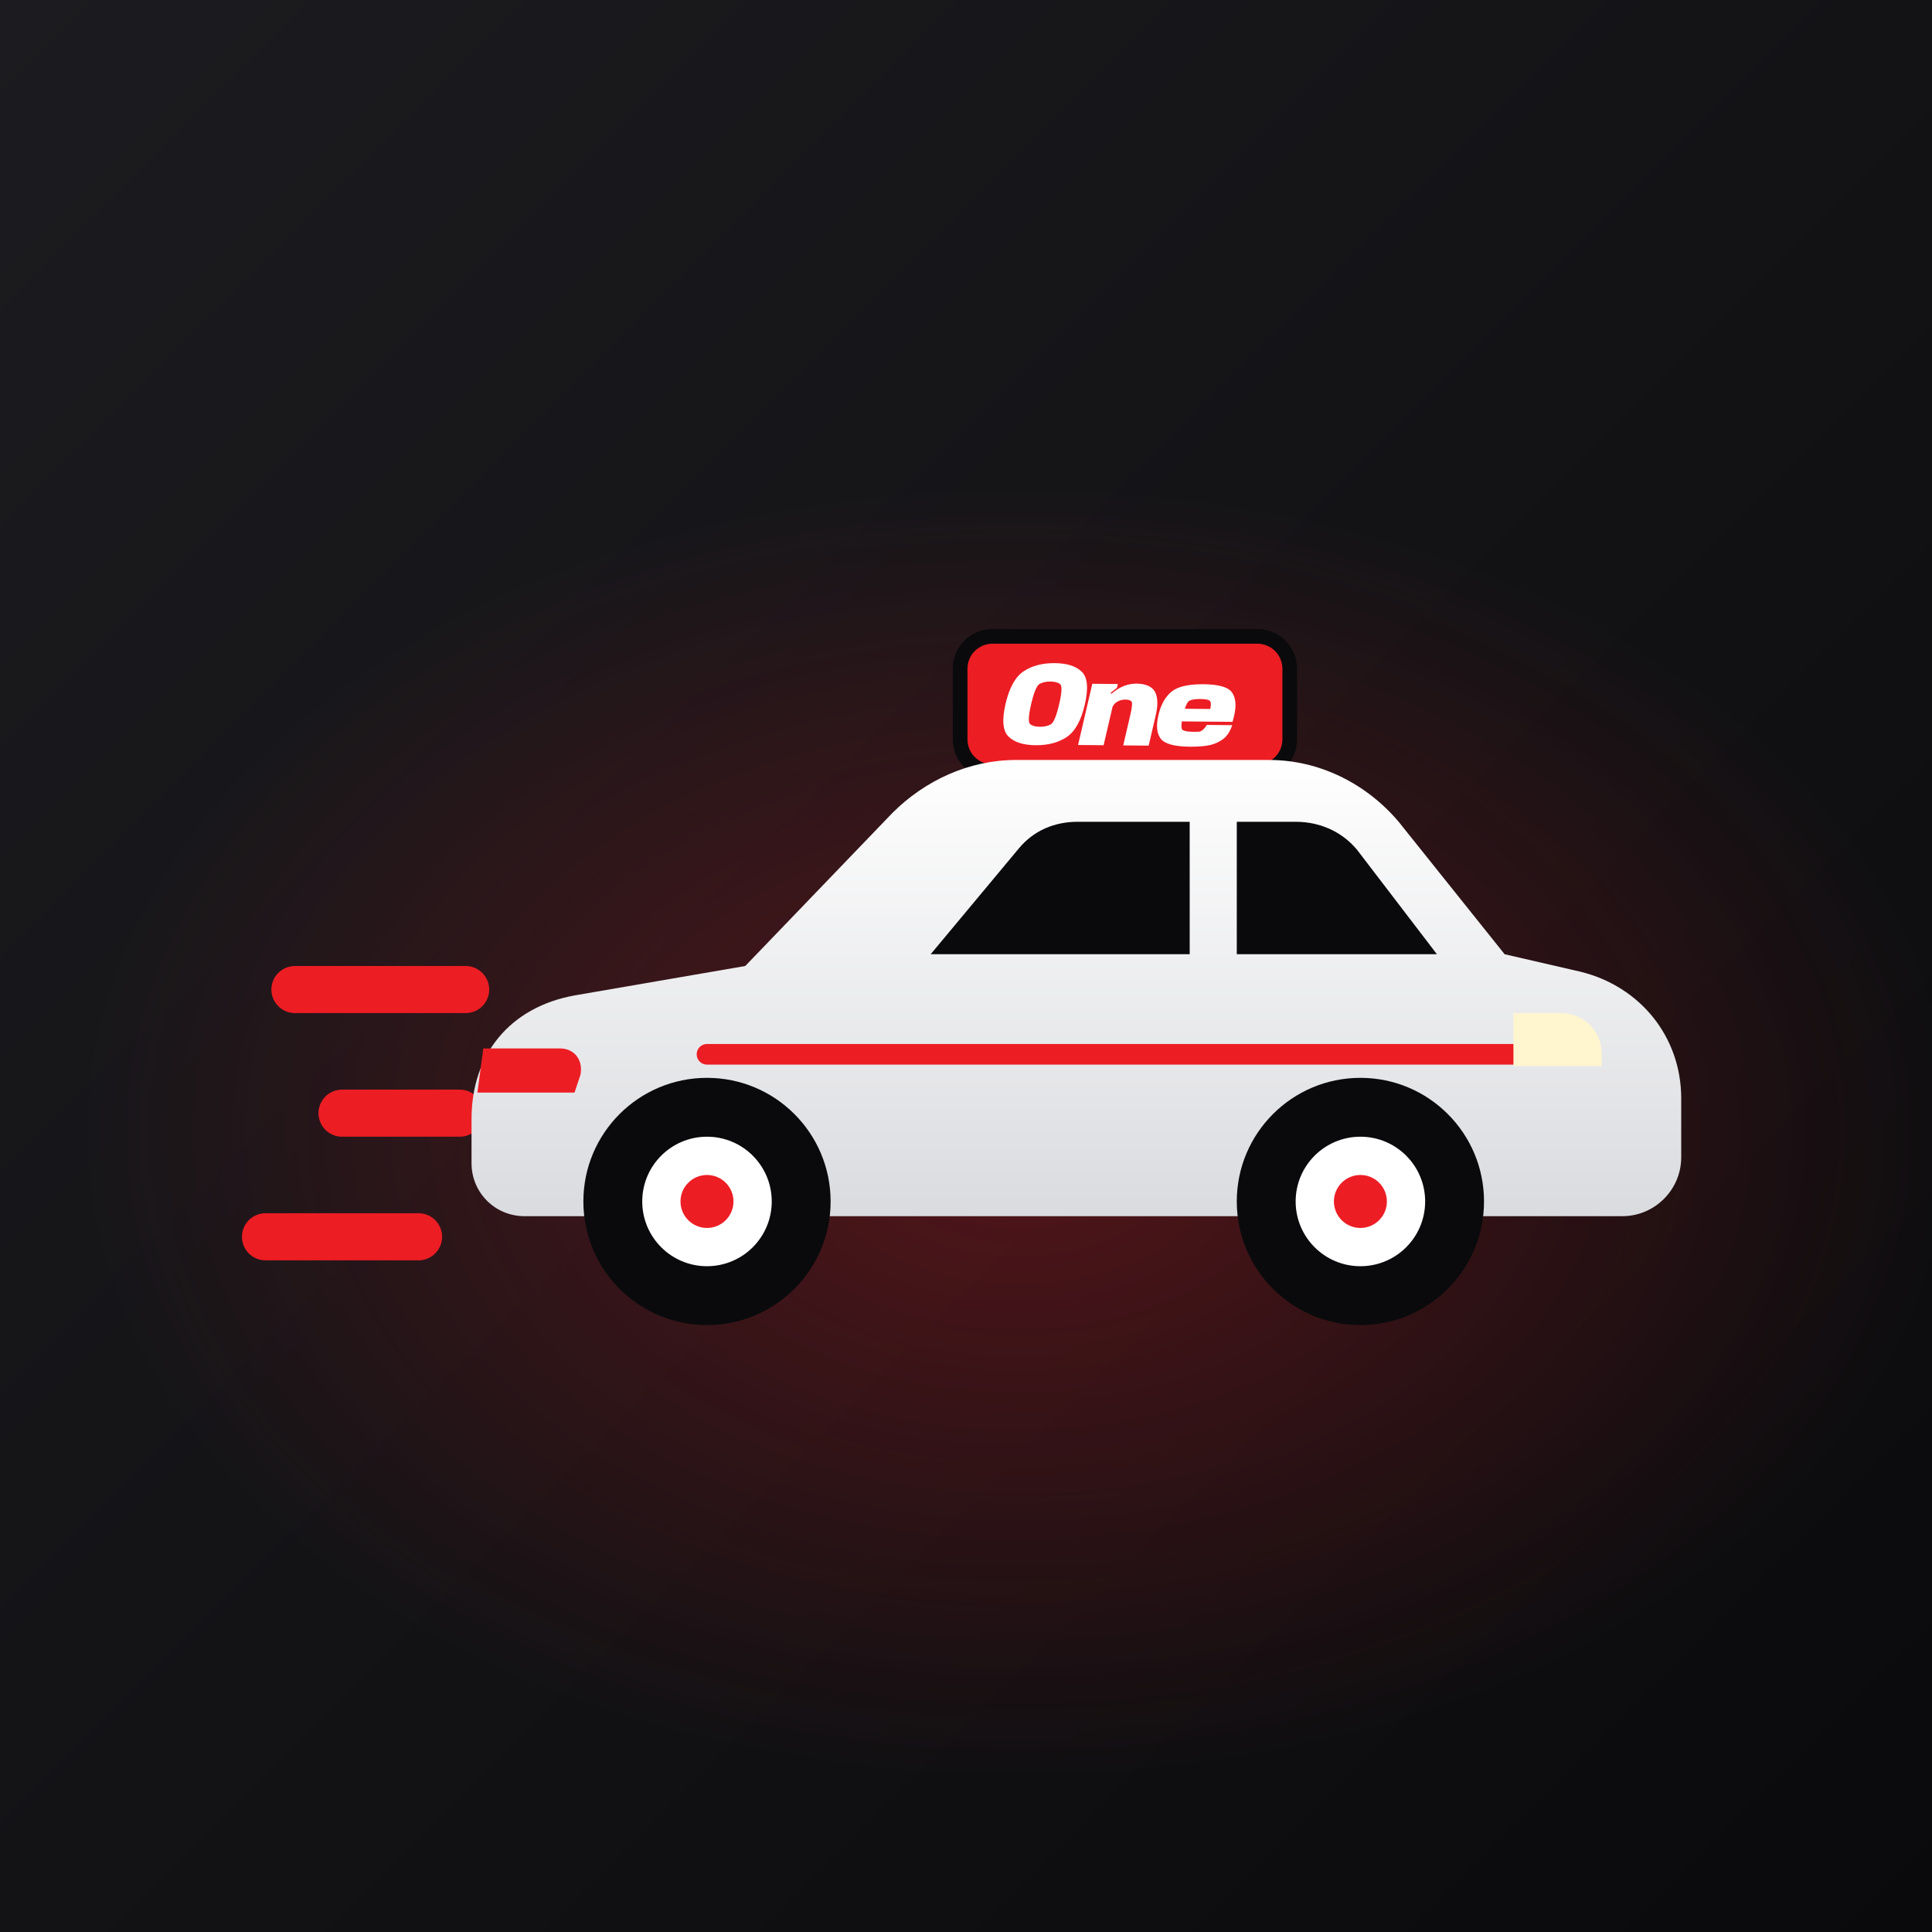
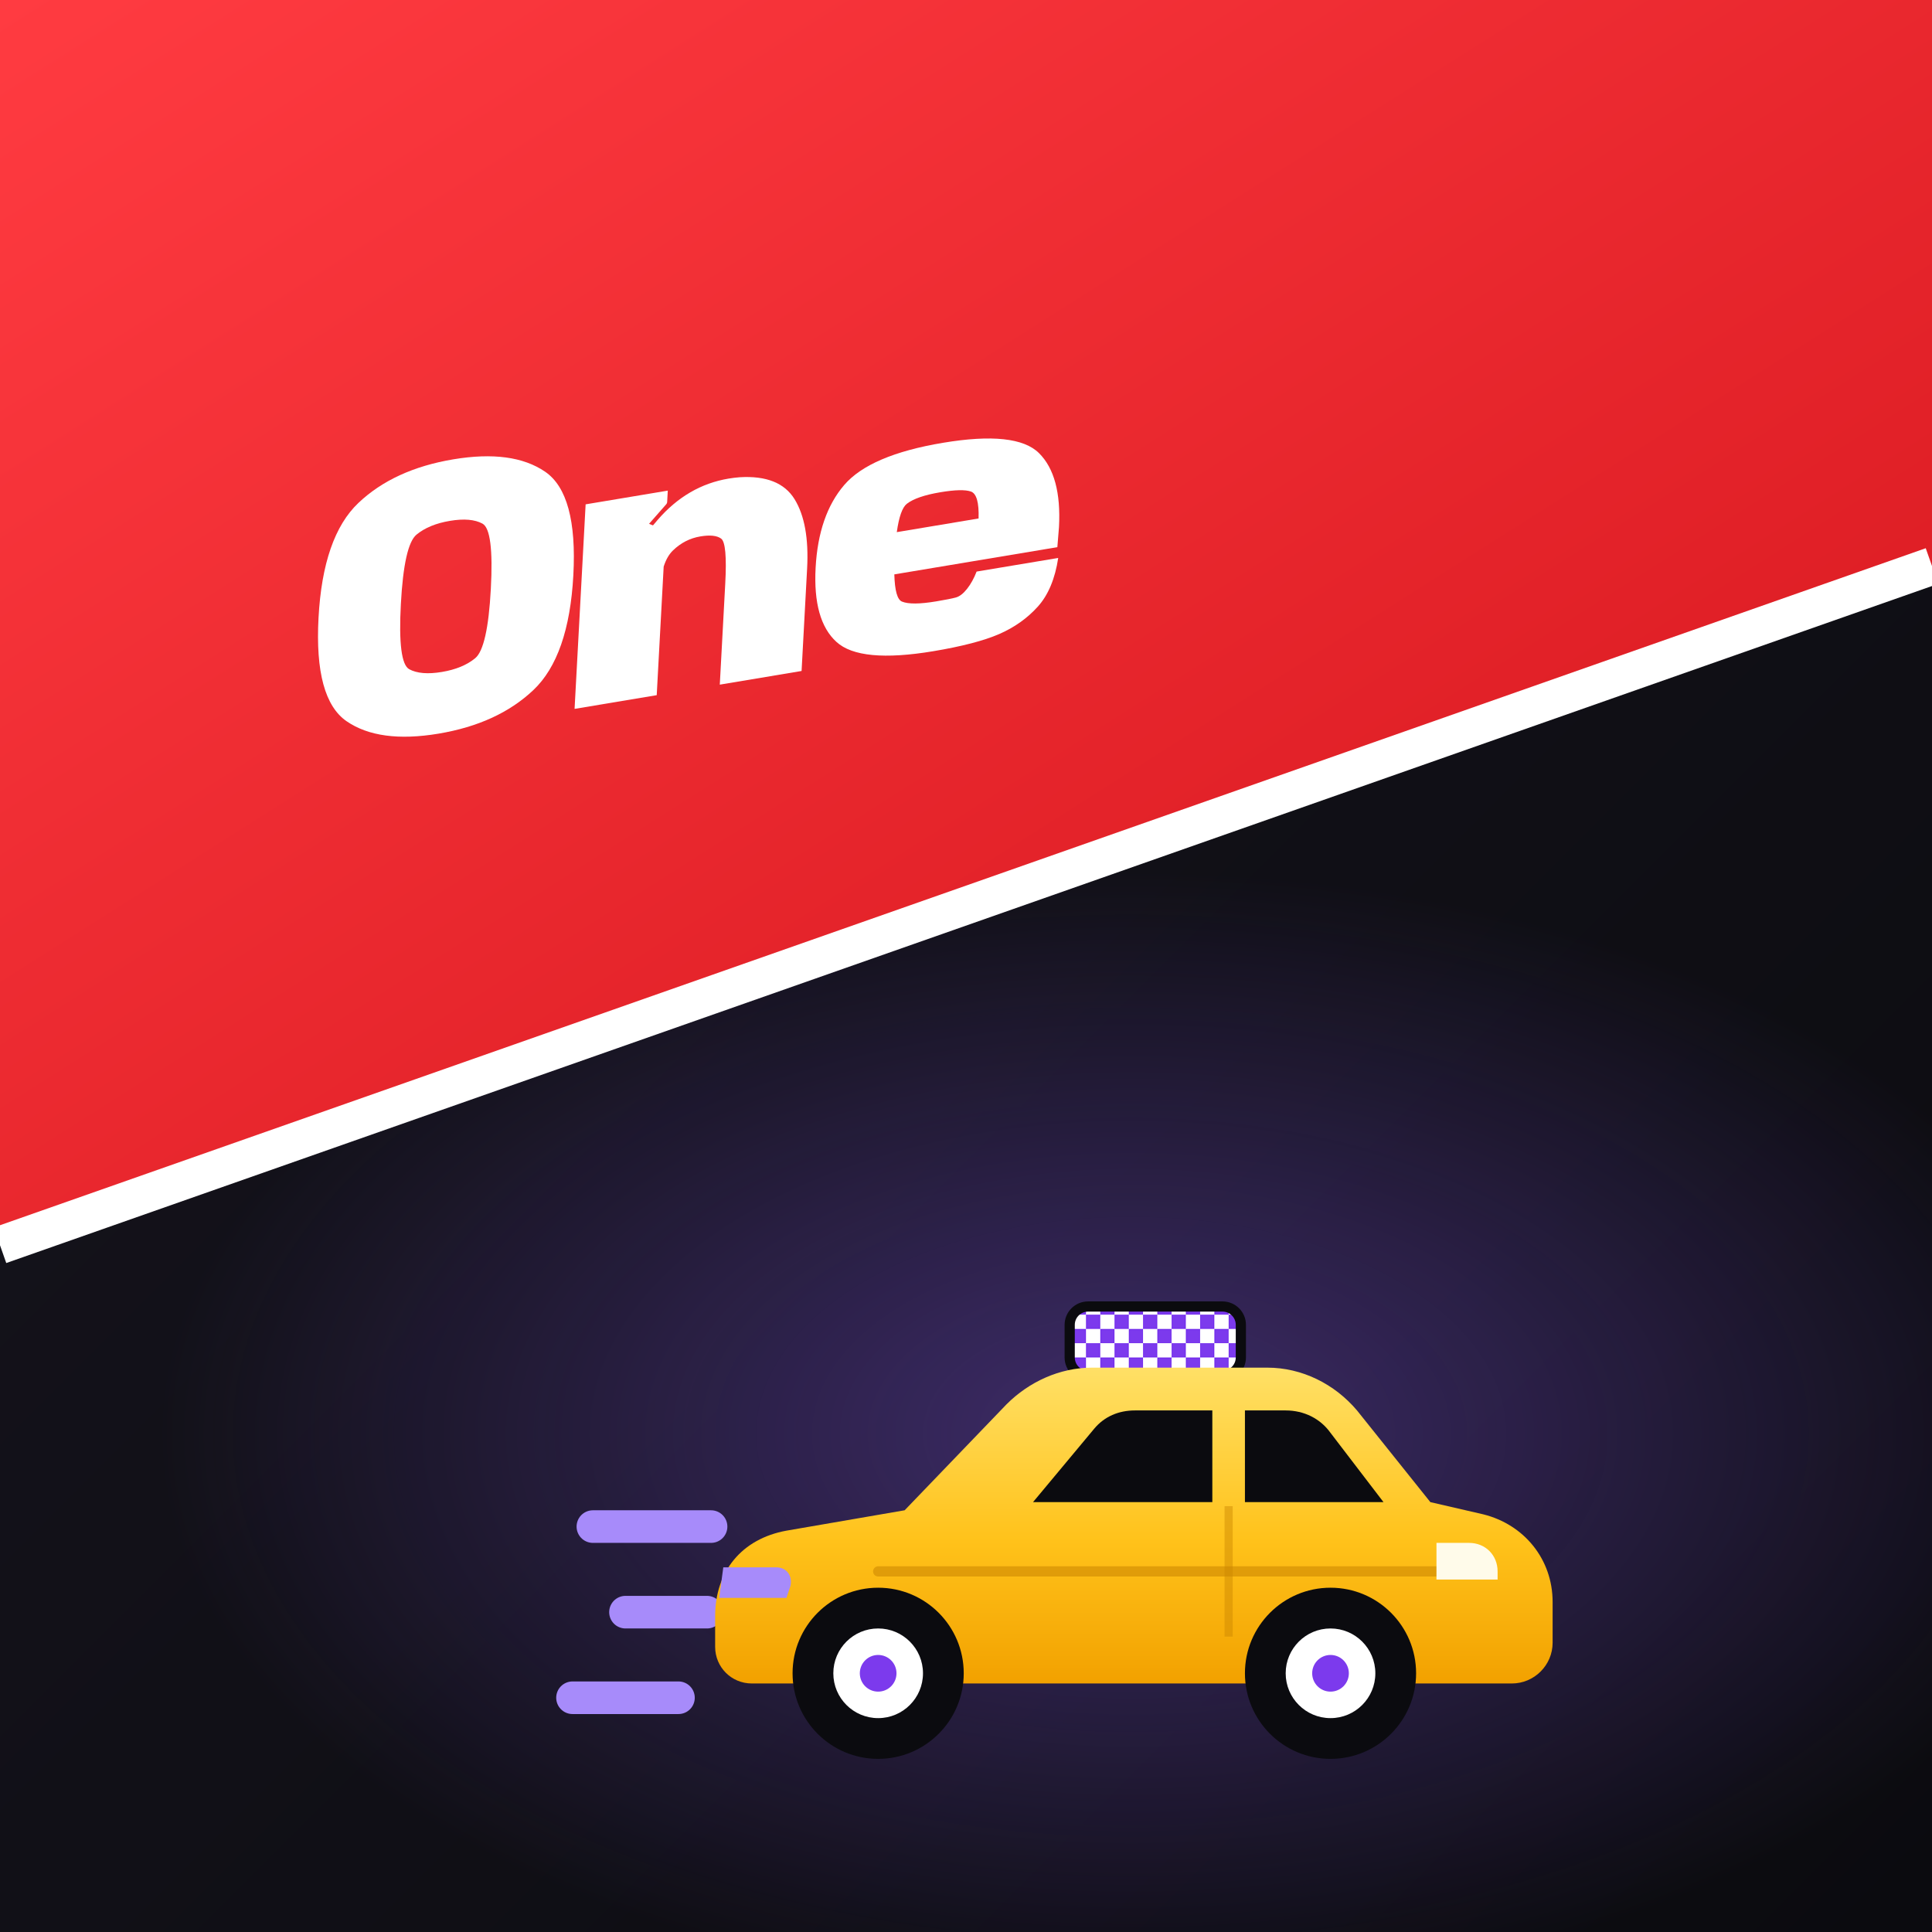
<svg xmlns="http://www.w3.org/2000/svg" viewBox="0 0 512 512">
  <defs>
-     <linearGradient id="obg" x1="0" y1="0" x2="1" y2="1">
-       <stop offset="0" stop-color="#1C1C20" />
-       <stop offset="1" stop-color="#0A0A0C" />
+     <linearGradient id="pbg" x1="0" y1="0" x2="1" y2="1">
+       <stop offset="0" stop-color="#17151F" />
+       <stop offset="1" stop-color="#0B0B0F" />
    </linearGradient>
-     <linearGradient id="ocar" x1="0" y1="0" x2="0" y2="1">
-       <stop offset="0" stop-color="#FFFFFF" />
-       <stop offset="1" stop-color="#DADBDF" />
+     <linearGradient id="pcar" x1="0" y1="0" x2="0" y2="1">
+       <stop offset="0" stop-color="#FFE066" />
+       <stop offset=".55" stop-color="#FFC21A" />
+       <stop offset="1" stop-color="#F2A100" />
    </linearGradient>
-     <radialGradient id="oglow" cx=".5" cy=".5" r=".5">
-       <stop offset="0" stop-color="#ED1D24" stop-opacity=".30" />
-       <stop offset="1" stop-color="#ED1D24" stop-opacity="0" />
+     <radialGradient id="pglow" cx=".5" cy=".5" r=".5">
+       <stop offset="0" stop-color="#8B5CF6" stop-opacity=".38" />
+       <stop offset="1" stop-color="#8B5CF6" stop-opacity="0" />
    </radialGradient>
-     <clipPath id="osq">
+     <pattern id="pchk" width="14" height="14" patternUnits="userSpaceOnUse">
+       <rect width="14" height="14" fill="#FFFFFF" />
+       <rect width="7" height="7" fill="#7C3AED" />
+       <rect x="7" y="7" width="7" height="7" fill="#7C3AED" />
+     </pattern>
+     <clipPath id="isq">
      <rect width="512" height="512" />
    </clipPath>
+     <linearGradient id="ired" x1="0" y1="0" x2="1" y2="1">
+       <stop offset="0" stop-color="#FF3B41" />
+       <stop offset="1" stop-color="#D3141B" />
+     </linearGradient>
  </defs>
-   <g clip-path="url(#osq)">
-     <rect width="512" height="512" fill="url(#obg)" />
-     <ellipse cx="270" cy="300" rx="250" ry="170" fill="url(#oglow)" />
-     <g transform="translate(256,256) scale(0.78) translate(-238,-250)">
-       <g stroke="#ED1D24" stroke-linecap="round">
-         <path d="M10 258h58" stroke-width="16" />
-         <path d="M26 300h40" stroke-width="16" />
-         <path d="M0 342h52" stroke-width="16" />
-       </g>
-       <rect x="236" y="138" width="112" height="46" rx="11" fill="#ED1D24" stroke="#0A0A0C" stroke-width="5" />
-       <g fill="#FFFFFF" transform="translate(292,161) scale(.118) translate(-512,-463)">
-         <path d="M 267.242 528.414 C 279.723 528.527 290.094 526.242 298.363 521.559 C 306.629 516.871 314.699 497.602 322.574 463.75 C 330.469 429.797 331.391 410.414 325.332 405.598 C 319.277 400.781 310.008 398.316 297.531 398.203 C 284.941 398.086 274.516 400.375 266.25 405.059 C 257.98 409.746 249.898 429.066 242.004 463.016 C 234.129 496.867 233.223 516.203 239.277 521.02 C 245.332 525.836 254.656 528.301 267.242 528.414 M 254.883 581.57 C 219.398 581.25 193.379 572.953 176.832 556.684 C 160.281 540.414 157.426 508.969 168.27 462.348 C 179.113 415.727 196.551 384.465 220.586 368.562 C 244.617 352.664 274.375 344.875 309.859 345.195 C 345.23 345.516 371.223 353.812 387.828 370.082 C 404.43 386.355 407.312 417.797 396.469 464.418 C 385.625 511.043 368.16 542.305 344.074 558.203 C 319.984 574.105 290.254 581.891 254.883 581.57 " />
-         <path d="M 527.324 495.066 C 532.734 471.809 533.84 458.523 530.641 455.223 C 527.438 451.922 521.551 450.23 512.98 450.152 C 503.539 450.066 494.809 452.766 486.793 458.246 C 482.785 460.988 479.312 465.172 476.371 470.801 L 450.609 581.562 L 377.039 580.895 L 418.031 404.652 L 491.602 405.32 L 489.32 415.121 C 489.137 415.914 488.648 416.602 487.859 417.191 L 470.223 431.312 L 473.355 433.277 L 474.145 432.688 C 475.504 431.512 476.918 430.332 478.391 429.156 C 499.168 412.285 521.82 403.957 546.344 404.18 C 549.707 404.211 553.035 404.391 556.332 404.719 C 579.629 407.41 594.379 416.57 600.586 432.199 C 606.789 447.832 606.879 468.613 600.848 494.547 L 580.336 582.742 L 507.09 582.078 Z M 527.324 495.066 " />
-         <path d="M 757.707 477.223 C 760.605 463.363 759.746 455.145 755.125 452.574 C 750.504 450.004 741.68 448.66 728.66 448.539 C 714.336 448.41 703.949 450.051 697.5 453.465 C 693.02 455.906 688.672 463.602 684.465 476.559 Z M 820.934 523.773 C 814.965 541.477 806.539 554.566 795.652 563.047 C 784.762 571.531 772.172 577.492 757.891 580.93 C 743.496 584.371 723.551 585.977 698.051 585.746 C 654.211 585.348 626.574 577.707 615.141 562.82 C 603.598 547.938 601.348 525.352 608.391 495.059 C 615.438 464.773 627.961 442.246 645.969 427.48 C 663.973 412.715 694.785 405.531 738.406 405.926 C 782.137 406.324 809.438 414.234 820.312 429.656 C 831.188 445.082 833.195 467.547 826.336 497.039 L 821.84 514.258 L 675.84 512.934 C 673.719 527.195 674.562 535.488 678.375 537.805 C 683.496 541.027 693.383 542.699 708.031 542.836 C 716.496 542.91 722.422 542.793 725.812 542.477 C 729.203 542.16 732.883 540.234 736.863 536.699 C 740.836 533.164 744.5 528.637 747.852 523.109 Z M 820.934 523.773 " />
-       </g>
-       <g transform="translate(0,-22)">
-         <path d="M70 324c0-22 13-38 35-42l58-10 50-52c11-11 26-18 42-18h86c17 0 33 8 44 21l36 45 26 6c20 5 34 22 34 43v20c0 11-9 20-20 20H88c-10 0-18-8-18-18z" fill="url(#ocar)" />
-         <path d="M226 268l30-36c5-6 12-9 20-9h38v45z" fill="#0A0A0C" />
-         <path d="M330 223h20c9 0 17 4 22 11l26 34h-68z" fill="#0A0A0C" />
-         <path d="M150 302h296" stroke="#ED1D24" stroke-width="7" stroke-linecap="round" />
-         <path d="M74 300h26c5 0 8 4 7 9l-2 6H72z" fill="#ED1D24" />
-         <path d="M424 288h16c8 0 14 6 14 14v4h-30z" fill="#FFF6D0" />
-         <circle cx="150" cy="352" r="42" fill="#0A0A0C" />
-         <circle cx="150" cy="352" r="22" fill="#FFFFFF" />
-         <circle cx="150" cy="352" r="9" fill="#ED1D24" />
-         <circle cx="372" cy="352" r="42" fill="#0A0A0C" />
-         <circle cx="372" cy="352" r="22" fill="#FFFFFF" />
-         <circle cx="372" cy="352" r="9" fill="#ED1D24" />
+   <g clip-path="url(#isq)">
+     <rect width="512" height="512" fill="url(#pbg)" />
+     <ellipse cx="300" cy="380" rx="260" ry="150" fill="url(#pglow)" />
+     <path d="M0 0H512V150L0 330Z" fill="url(#ired)" />
+     <path d="M0 330L512 150" stroke="#FFFFFF" stroke-width="10" />
+     <g fill="#FFFFFF" transform="translate(186,146) scale(.3) rotate(-10) translate(-512,-463)">
+       <path d="M 267.242 528.414 C 279.723 528.527 290.094 526.242 298.363 521.559 C 306.629 516.871 314.699 497.602 322.574 463.75 C 330.469 429.797 331.391 410.414 325.332 405.598 C 319.277 400.781 310.008 398.316 297.531 398.203 C 284.941 398.086 274.516 400.375 266.25 405.059 C 257.98 409.746 249.898 429.066 242.004 463.016 C 234.129 496.867 233.223 516.203 239.277 521.02 C 245.332 525.836 254.656 528.301 267.242 528.414 M 254.883 581.57 C 219.398 581.25 193.379 572.953 176.832 556.684 C 160.281 540.414 157.426 508.969 168.27 462.348 C 179.113 415.727 196.551 384.465 220.586 368.562 C 244.617 352.664 274.375 344.875 309.859 345.195 C 345.23 345.516 371.223 353.812 387.828 370.082 C 404.43 386.355 407.312 417.797 396.469 464.418 C 385.625 511.043 368.16 542.305 344.074 558.203 C 319.984 574.105 290.254 581.891 254.883 581.57 " />
+       <path d="M 527.324 495.066 C 532.734 471.809 533.84 458.523 530.641 455.223 C 527.438 451.922 521.551 450.23 512.98 450.152 C 503.539 450.066 494.809 452.766 486.793 458.246 C 482.785 460.988 479.312 465.172 476.371 470.801 L 450.609 581.562 L 377.039 580.895 L 418.031 404.652 L 491.602 405.32 L 489.32 415.121 C 489.137 415.914 488.648 416.602 487.859 417.191 L 470.223 431.312 L 473.355 433.277 L 474.145 432.688 C 475.504 431.512 476.918 430.332 478.391 429.156 C 499.168 412.285 521.82 403.957 546.344 404.18 C 549.707 404.211 553.035 404.391 556.332 404.719 C 579.629 407.41 594.379 416.57 600.586 432.199 C 606.789 447.832 606.879 468.613 600.848 494.547 L 580.336 582.742 L 507.09 582.078 Z M 527.324 495.066 " />
+       <path d="M 757.707 477.223 C 760.605 463.363 759.746 455.145 755.125 452.574 C 750.504 450.004 741.68 448.66 728.66 448.539 C 714.336 448.41 703.949 450.051 697.5 453.465 C 693.02 455.906 688.672 463.602 684.465 476.559 Z M 820.934 523.773 C 814.965 541.477 806.539 554.566 795.652 563.047 C 784.762 571.531 772.172 577.492 757.891 580.93 C 743.496 584.371 723.551 585.977 698.051 585.746 C 654.211 585.348 626.574 577.707 615.141 562.82 C 603.598 547.938 601.348 525.352 608.391 495.059 C 615.438 464.773 627.961 442.246 645.969 427.48 C 663.973 412.715 694.785 405.531 738.406 405.926 C 782.137 406.324 809.438 414.234 820.312 429.656 C 831.188 445.082 833.195 467.547 826.336 497.039 L 821.84 514.258 L 675.84 512.934 C 673.719 527.195 674.562 535.488 678.375 537.805 C 683.496 541.027 693.383 542.699 708.031 542.836 C 716.496 542.91 722.422 542.793 725.812 542.477 C 729.203 542.16 732.883 540.234 736.863 536.699 C 740.836 533.164 744.5 528.637 747.852 523.109 Z M 820.934 523.773 " />
+     </g>
+     <g transform="translate(142,262) scale(.54)">
+       <g transform="translate(18,6)">
+         <g stroke="#A78BFA" stroke-linecap="round">
+           <path d="M10 258h58" stroke-width="16" />
+           <path d="M26 300h40" stroke-width="16" />
+           <path d="M0 342h52" stroke-width="16" />
+         </g>
+         <rect x="244" y="150" width="84" height="34" rx="9" fill="url(#pchk)" />
+         <rect x="244" y="150" width="84" height="34" rx="9" fill="none" stroke="#0B0B0F" stroke-width="5" />
+         <path d="M70 324c0-22 13-38 35-42l58-10 50-52c11-11 26-18 42-18h86c17 0 33 8 44 21l36 45 26 6c20 5 34 22 34 43v20c0 11-9 20-20 20H88c-10 0-18-8-18-18z" transform="translate(0,-22)" fill="url(#pcar)" />
+         <g transform="translate(0,-22)">
+           <path d="M226 268l30-36c5-6 12-9 20-9h38v45z" fill="#0B0B0F" />
+           <path d="M330 223h20c9 0 17 4 22 11l26 34h-68z" fill="#0B0B0F" />
+           <path d="M150 302h296" stroke="#C98400" stroke-width="5" stroke-linecap="round" opacity=".55" />
+           <path d="M322 270v64" stroke="#C98400" stroke-width="4" opacity=".45" />
+           <path d="M74 300h26c5 0 8 4 7 9l-2 6H72z" fill="#A78BFA" />
+           <path d="M424 288h16c8 0 14 6 14 14v4h-30z" fill="#FFFBEA" />
+           <circle cx="150" cy="352" r="42" fill="#0B0B0F" />
+           <circle cx="150" cy="352" r="22" fill="#FFFFFF" />
+           <circle cx="150" cy="352" r="9" fill="#7C3AED" />
+           <circle cx="372" cy="352" r="42" fill="#0B0B0F" />
+           <circle cx="372" cy="352" r="22" fill="#FFFFFF" />
+           <circle cx="372" cy="352" r="9" fill="#7C3AED" />
+         </g>
      </g>
    </g>
  </g>
</svg>
